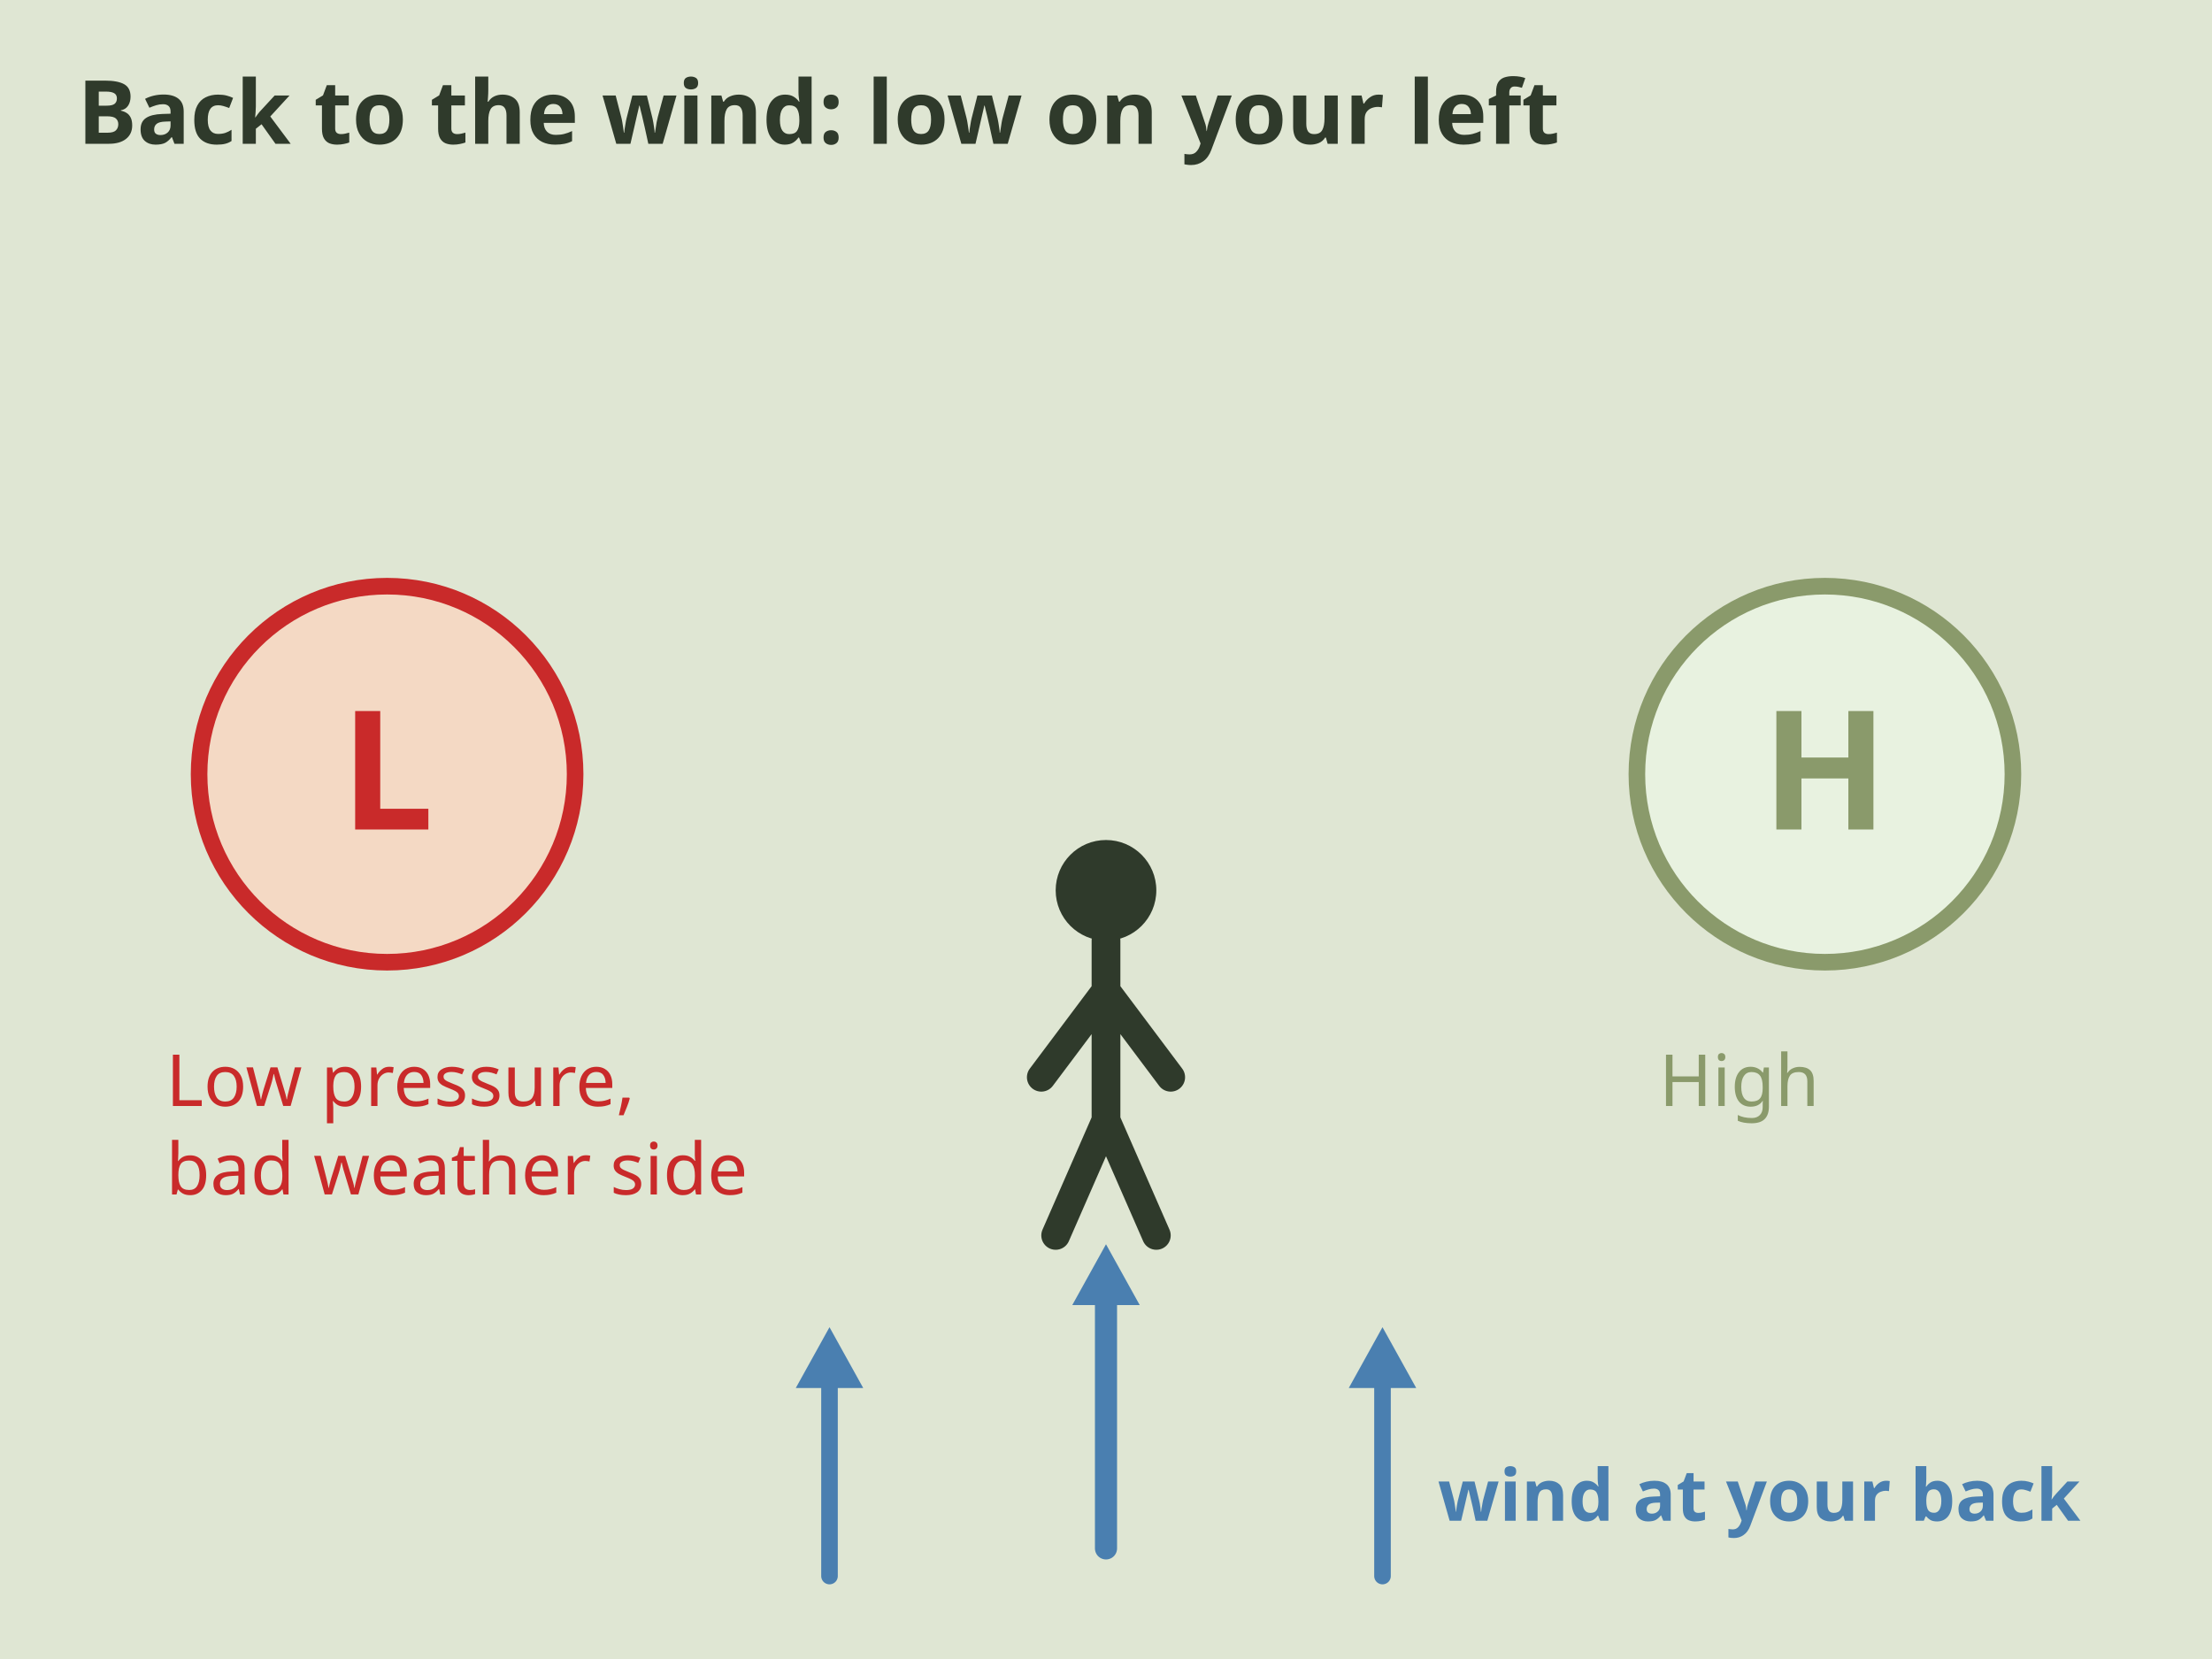
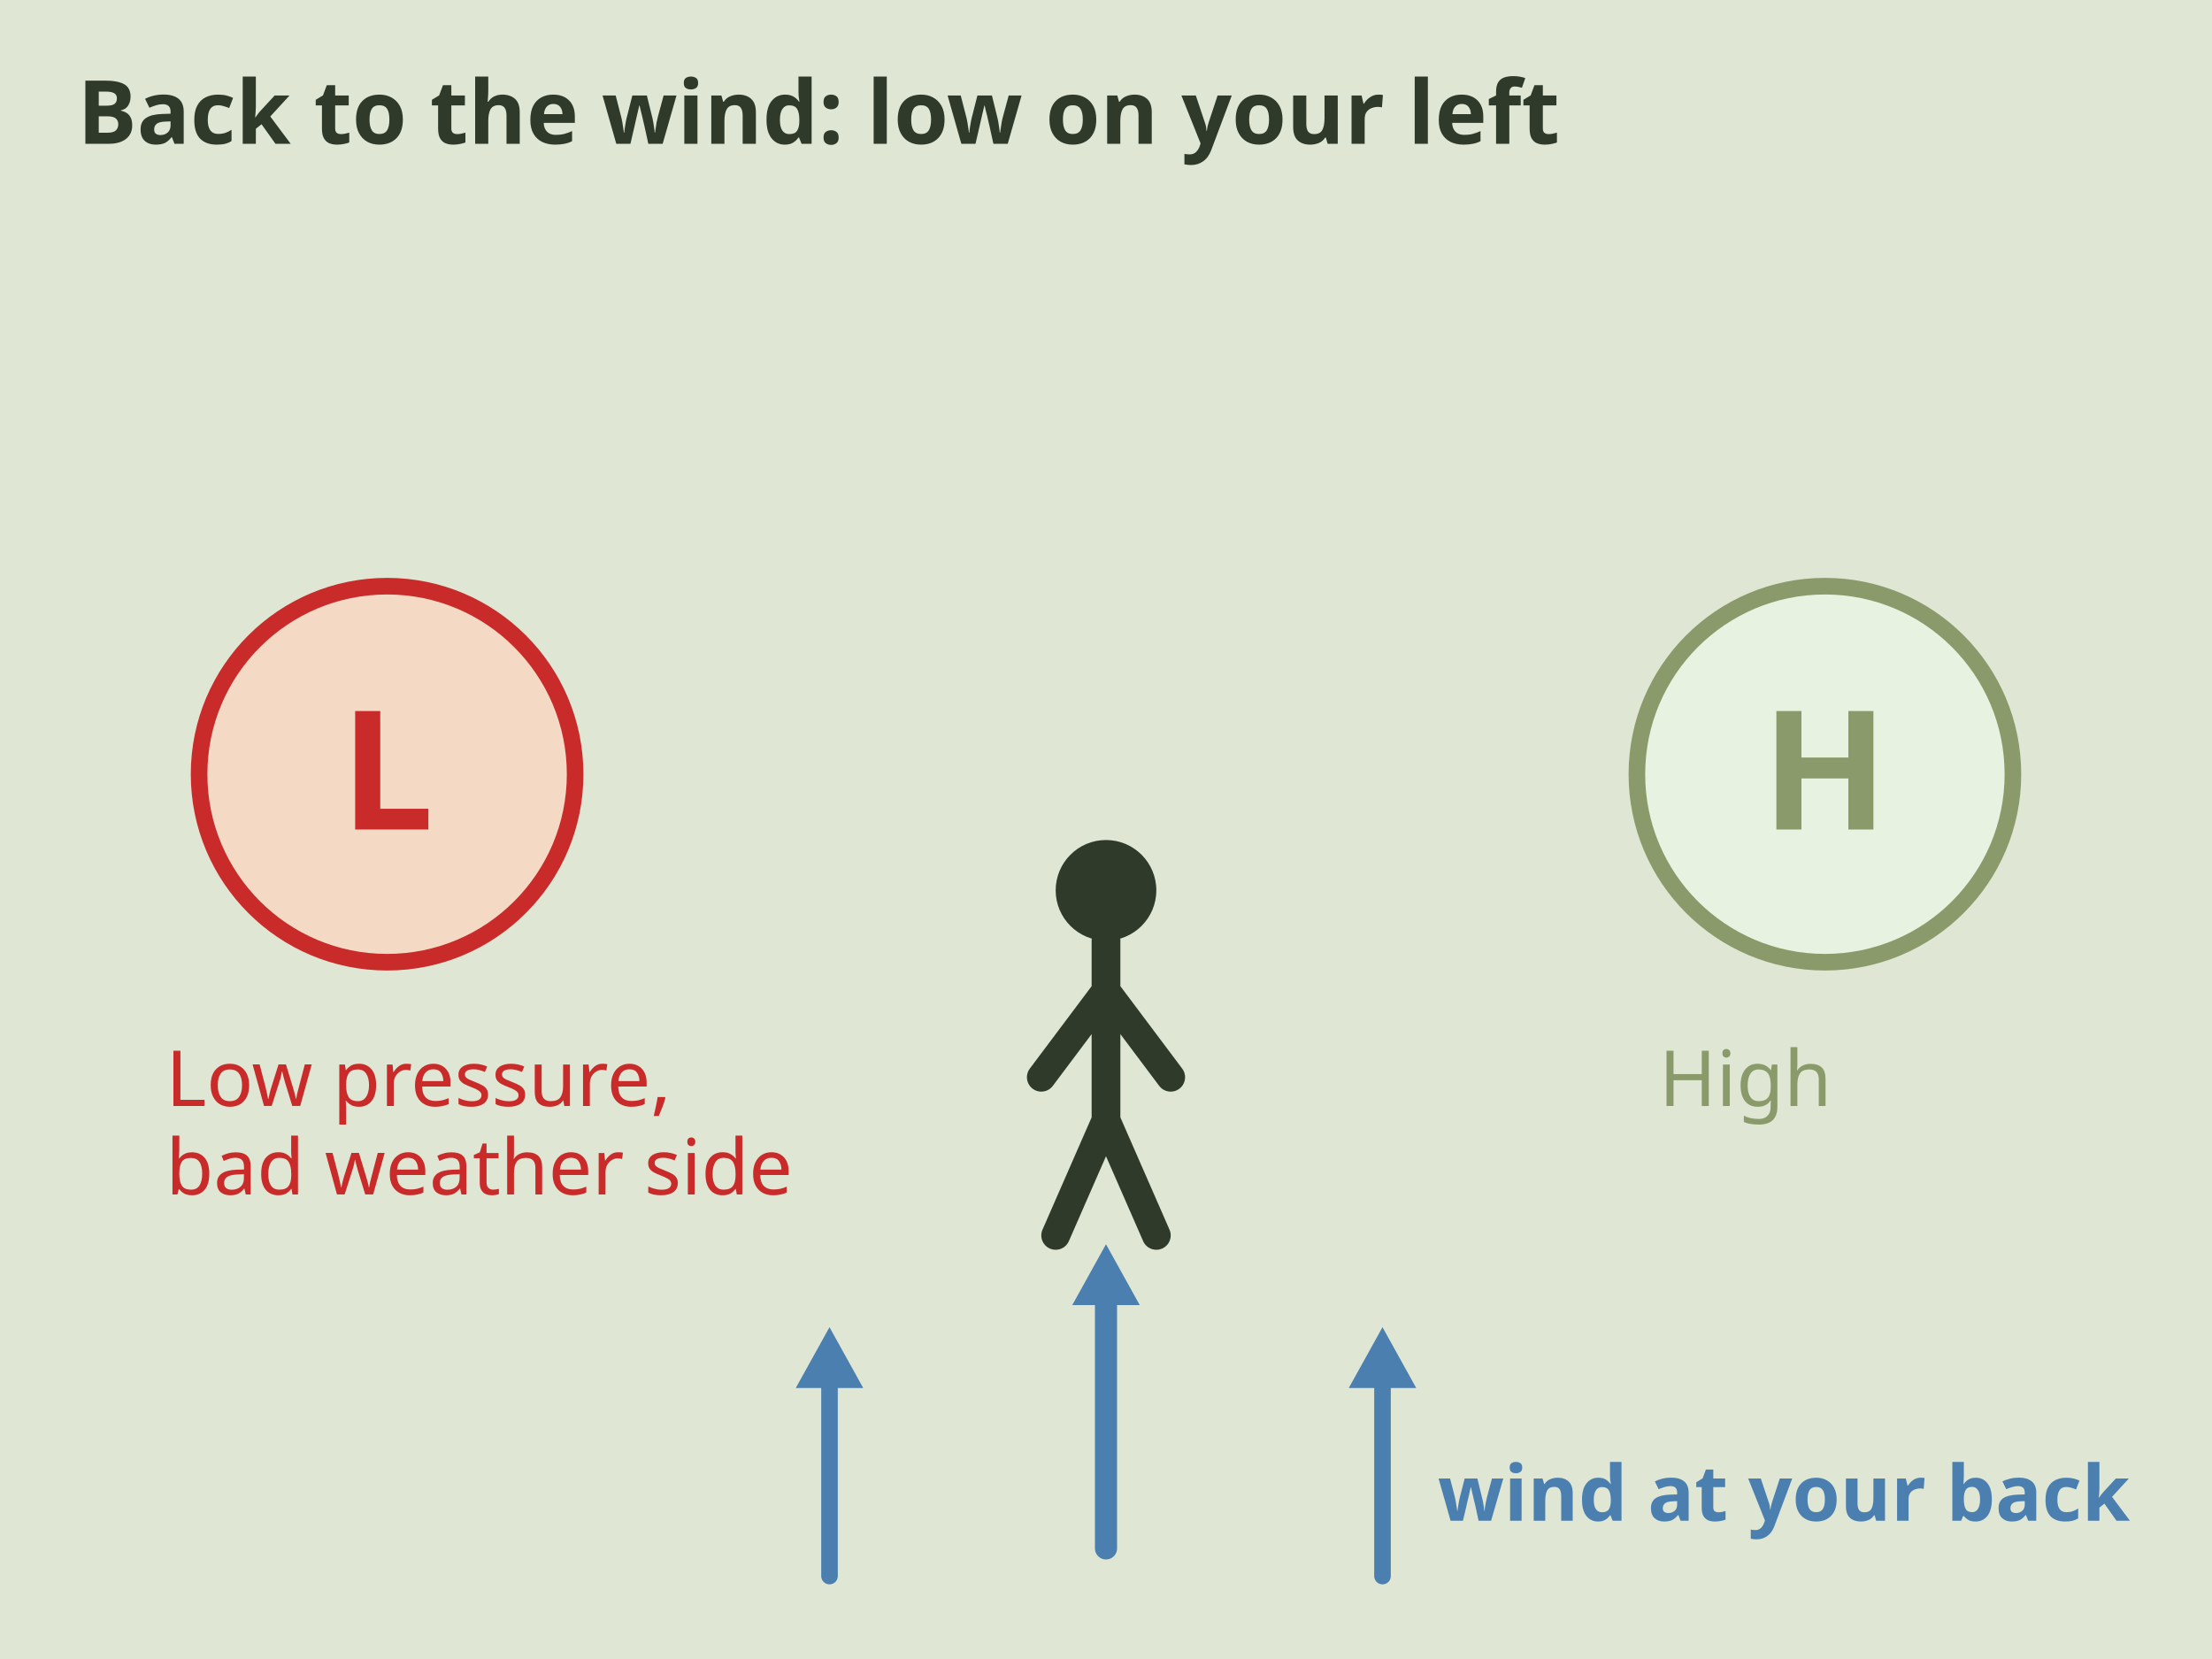
<svg xmlns="http://www.w3.org/2000/svg" viewBox="0 0 400 300" role="img" aria-label="Buys Ballot's law: stand with your back to the wind in the northern hemisphere and low pressure is on your left, high pressure on your right.">
  <rect x="0" y="0" width="400" height="300" fill="#fffaf0" />
  <rect x="0" y="0" width="400" height="300" rx="0" fill="#dfe6d3" stroke="none" stroke-width="2" />
  <text x="14" y="26" font-family="sans-serif" font-size="16" fill="#2f3a2b" text-anchor="start" font-weight="bold">Back to the wind: low on your left</text>
  <g transform="translate(200 200) scale(1.3)">
    <circle cx="0" cy="-30" r="7" fill="#2f3a2b" />
    <path d="M0 -23 V2 M0 2 L-7 18 M0 2 L7 18 M0 -16 L-9 -4 M0 -16 L9 -4" stroke="#2f3a2b" stroke-width="4" stroke-linecap="round" fill="none" />
  </g>
  <line x1="200" y1="280" x2="200.0" y2="232.7" stroke="#4a7fb0" stroke-width="4" stroke-linecap="round" />
  <polygon points="200.0,225.0 193.9,236.0 206.1,236.0" fill="#4a7fb0" />
  <line x1="150" y1="285" x2="150.0" y2="247.7" stroke="#4a7fb0" stroke-width="3" stroke-linecap="round" />
  <polygon points="150.0,240.0 143.9,251.0 156.1,251.0" fill="#4a7fb0" />
  <line x1="250" y1="285" x2="250.0" y2="247.7" stroke="#4a7fb0" stroke-width="3" stroke-linecap="round" />
  <polygon points="250.0,240.0 243.9,251.0 256.1,251.0" fill="#4a7fb0" />
-   <text x="260" y="275" font-family="sans-serif" font-size="13" fill="#4a7fb0" text-anchor="start" font-weight="bold">wind at your back</text>
+   <text x="260" y="275" font-family="sans-serif" font-size="14" fill="#4a7fb0" text-anchor="start" font-weight="bold">wind at your back</text>
  <circle cx="70" cy="140" r="34" fill="#f4d9c4" stroke="#c92a2a" stroke-width="3" />
  <text x="70" y="150" font-family="sans-serif" font-size="30" fill="#c92a2a" text-anchor="middle" font-weight="bold">L</text>
-   <text x="30" y="200" font-family="sans-serif" font-size="13" fill="#c92a2a" text-anchor="start">Low pressure,</text>
-   <text x="30" y="216" font-family="sans-serif" font-size="13" fill="#c92a2a" text-anchor="start">bad weather side</text>
+   <text x="30" y="200" font-family="sans-serif" font-size="14" fill="#c92a2a" text-anchor="start">Low pressure,</text>
+   <text x="30" y="216" font-family="sans-serif" font-size="14" fill="#c92a2a" text-anchor="start">bad weather side</text>
  <circle cx="330" cy="140" r="34" fill="#e8f2e0" stroke="#8a9a6b" stroke-width="3" />
  <text x="330" y="150" font-family="sans-serif" font-size="30" fill="#8a9a6b" text-anchor="middle" font-weight="bold">H</text>
-   <text x="300" y="200" font-family="sans-serif" font-size="13" fill="#8a9a6b" text-anchor="start">High</text>
+   <text x="300" y="200" font-family="sans-serif" font-size="14" fill="#8a9a6b" text-anchor="start">High</text>
</svg>
